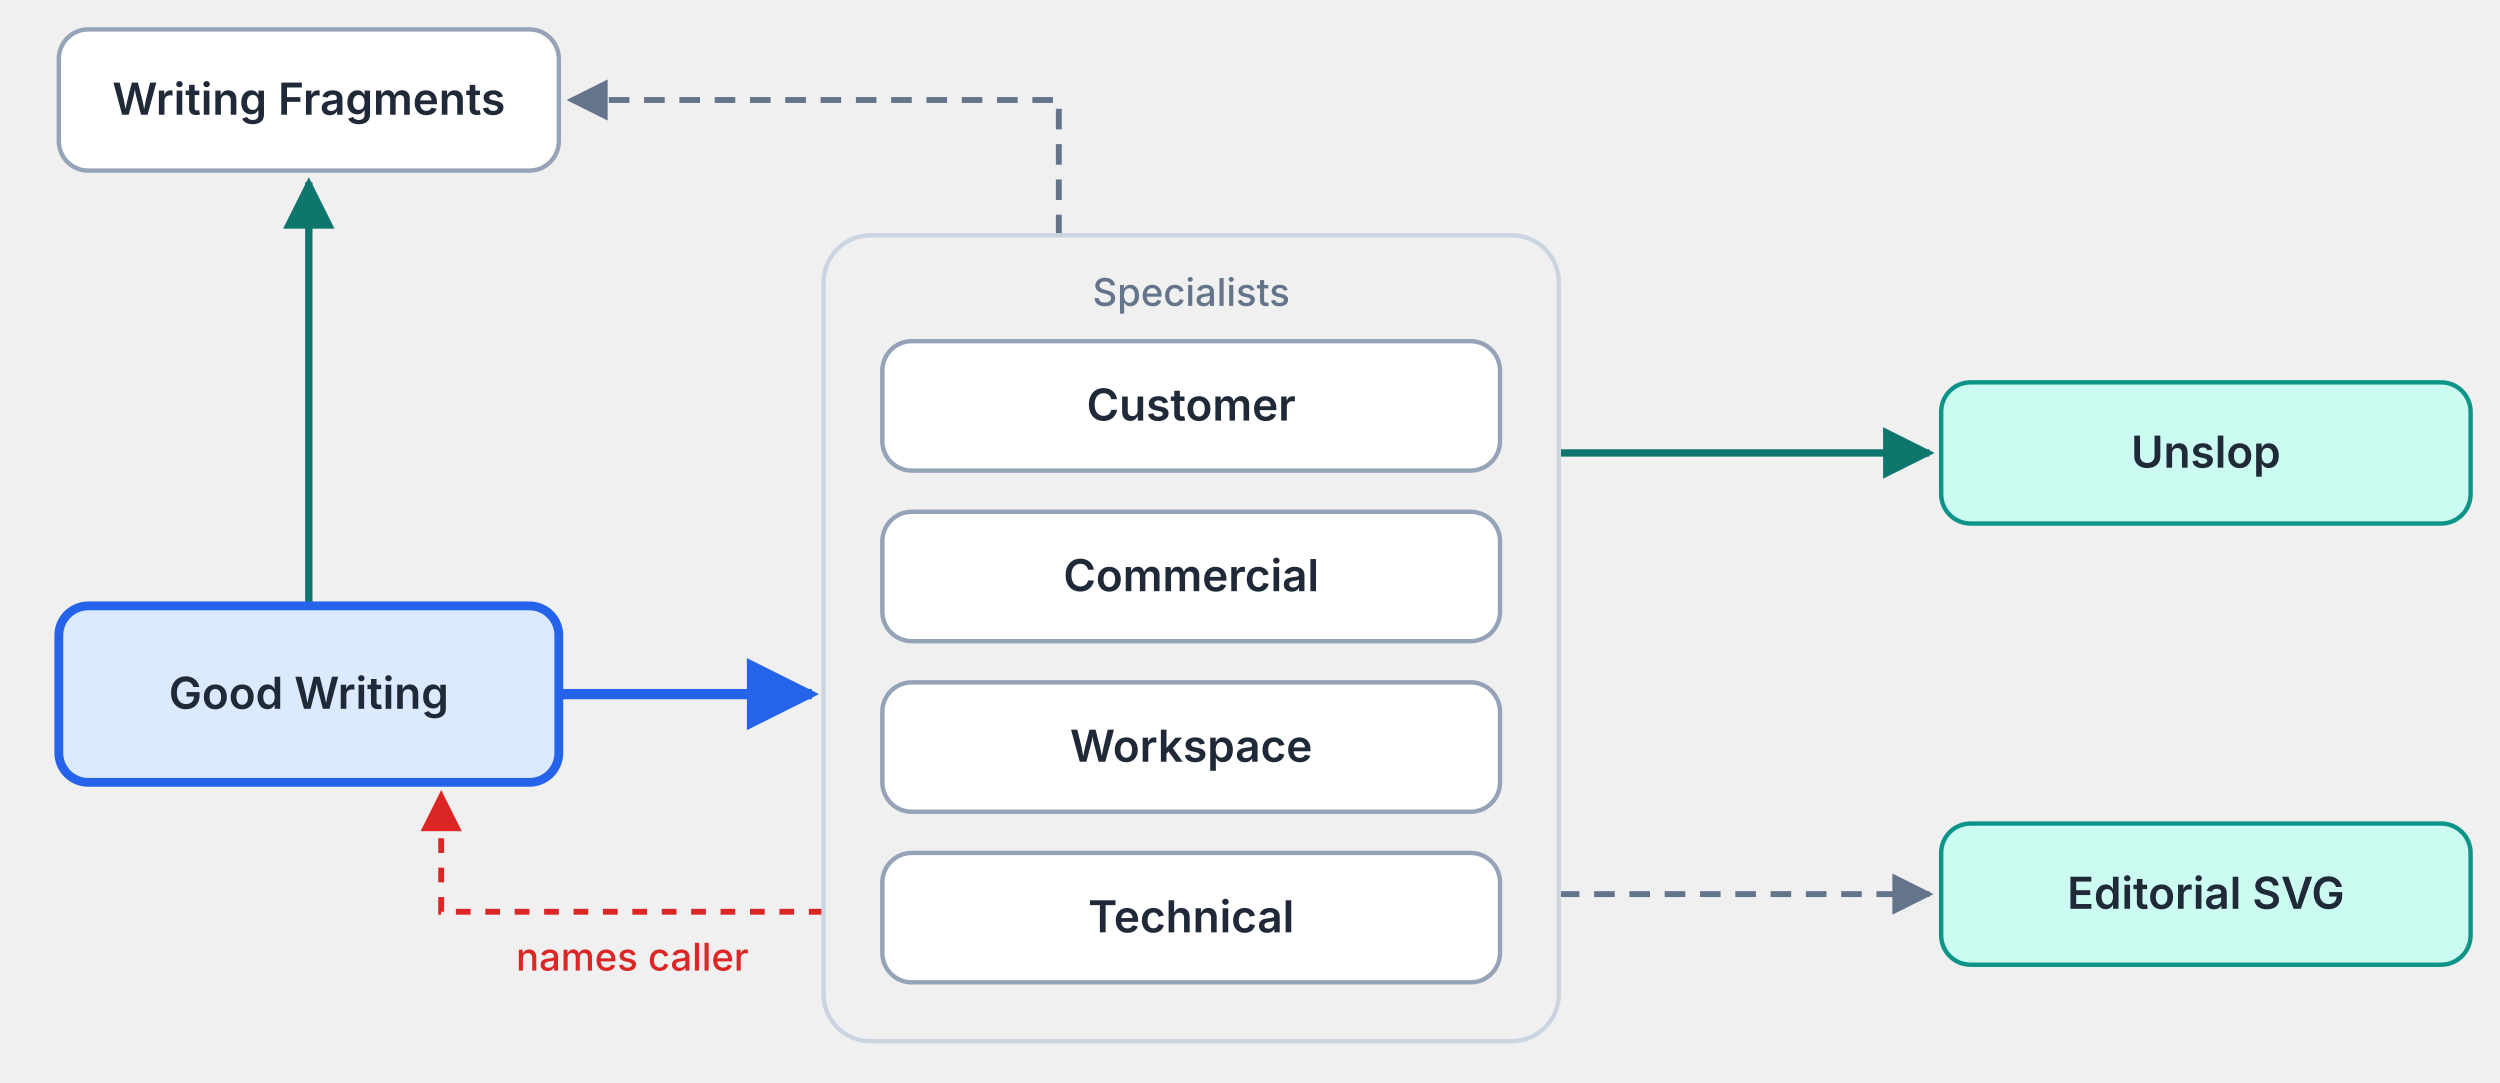
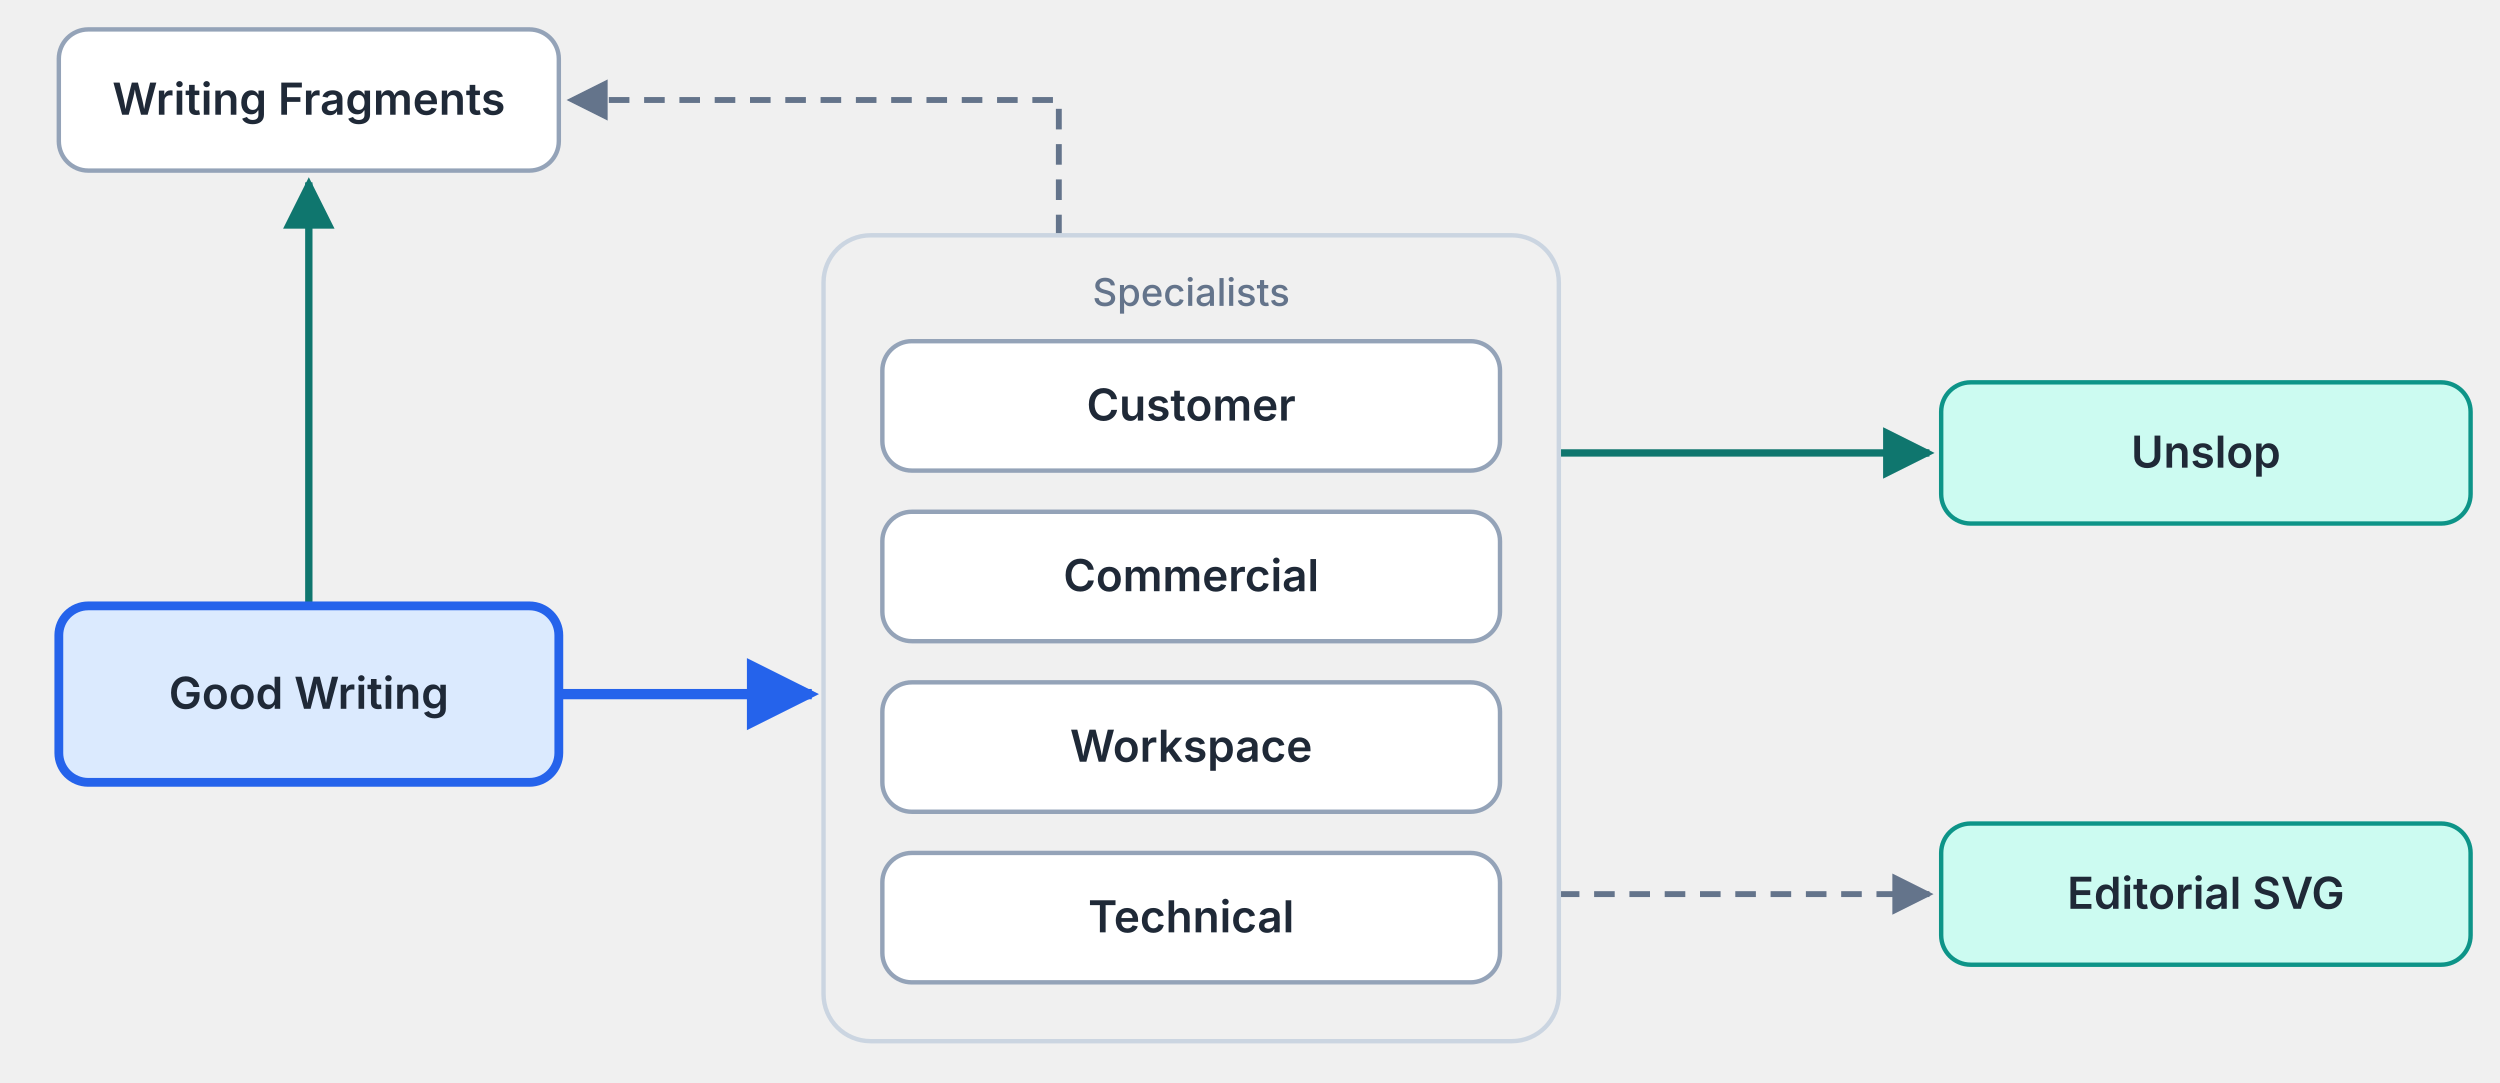
<svg xmlns="http://www.w3.org/2000/svg" viewBox="20 20 850 368" width="850" height="368" role="img" aria-labelledby="t d">
  <defs>
    <marker id="req" viewBox="0 0 10 10" refX="9" refY="5" markerWidth="7" markerHeight="7" orient="auto-start-reverse">
      <path d="M0 0L10 5L0 10z" fill="#0f766e" />
    </marker>
    <marker id="route" viewBox="0 0 10 10" refX="9" refY="5" markerWidth="7" markerHeight="7" orient="auto-start-reverse">
      <path d="M0 0L10 5L0 10z" fill="#2563eb" />
    </marker>
    <marker id="cond" viewBox="0 0 10 10" refX="9" refY="5" markerWidth="7" markerHeight="7" orient="auto-start-reverse">
      <path d="M0 0L10 5L0 10z" fill="#64748b" />
    </marker>
    <marker id="back" viewBox="0 0 10 10" refX="9" refY="5" markerWidth="7" markerHeight="7" orient="auto-start-reverse">
      <path d="M0 0L10 5L0 10z" fill="#dc2626" />
    </marker>
    <marker id="bound" viewBox="0 0 10 10" refX="9" refY="5" markerWidth="7" markerHeight="7" orient="auto-start-reverse">
      <path d="M0 0L10 5L0 10z" fill="#94a3b8" />
    </marker>
    <style>.l{font:600 15px system-ui,-apple-system,Segoe UI,sans-serif;fill:#1f2937}.s{font:500 13px system-ui,-apple-system,Segoe UI,sans-serif;fill:#64748b}</style>
  </defs>
  <path d="M125 226V82" fill="none" stroke="#0f766e" stroke-width="2.5" marker-end="url(#req)" />
  <path d="M210 256H296" fill="none" stroke="#2563eb" stroke-width="3.5" marker-end="url(#route)" />
  <path d="M380 100V54H214" fill="none" stroke="#64748b" stroke-width="2" stroke-dasharray="7 5" marker-end="url(#cond)" />
  <path d="M550 174H676" fill="none" stroke="#0f766e" stroke-width="2.5" marker-end="url(#req)" />
  <path d="M550 324H676" fill="none" stroke="#64748b" stroke-width="2" stroke-dasharray="7 5" marker-end="url(#cond)" />
-   <path d="M300 330H170V290" fill="none" stroke="#dc2626" stroke-width="2" stroke-dasharray="5 5" marker-end="url(#back)" />
  <rect x="300" y="100" width="250" height="274" rx="16" fill="none" stroke="#cbd5e1" stroke-width="1.5" />
  <text x="425" y="124" text-anchor="middle" class="s">Specialists</text>
  <rect x="320" y="136" width="210" height="44" rx="10" fill="#ffffff" stroke="#94a3b8" stroke-width="1.5" />
  <text x="425.0" y="163.0" text-anchor="middle" class="l">Customer</text>
  <rect x="320" y="194" width="210" height="44" rx="10" fill="#ffffff" stroke="#94a3b8" stroke-width="1.5" />
  <text x="425.0" y="221.0" text-anchor="middle" class="l">Commercial</text>
  <rect x="320" y="252" width="210" height="44" rx="10" fill="#ffffff" stroke="#94a3b8" stroke-width="1.5" />
  <text x="425.0" y="279.0" text-anchor="middle" class="l">Workspace</text>
  <rect x="320" y="310" width="210" height="44" rx="10" fill="#ffffff" stroke="#94a3b8" stroke-width="1.5" />
  <text x="425.0" y="337.0" text-anchor="middle" class="l">Technical</text>
  <rect x="40" y="30" width="170" height="48" rx="10" fill="#ffffff" stroke="#94a3b8" stroke-width="1.5" />
  <text x="125.0" y="59.0" text-anchor="middle" class="l">Writing Fragments</text>
  <rect x="40" y="226" width="170" height="60" rx="10" fill="#dbeafe" stroke="#2563eb" stroke-width="3" />
  <text x="125.0" y="261.0" text-anchor="middle" class="l">Good Writing</text>
  <rect x="680" y="150" width="180" height="48" rx="10" fill="#ccfbf1" stroke="#0d9488" stroke-width="1.5" />
  <text x="770.0" y="179.0" text-anchor="middle" class="l">Unslop</text>
  <rect x="680" y="300" width="180" height="48" rx="10" fill="#ccfbf1" stroke="#0d9488" stroke-width="1.5" />
  <text x="770.0" y="329.0" text-anchor="middle" class="l">Editorial SVG</text>
-   <text x="235" y="350" text-anchor="middle" class="s" fill="#dc2626" style="fill:#dc2626">names caller</text>
</svg>
